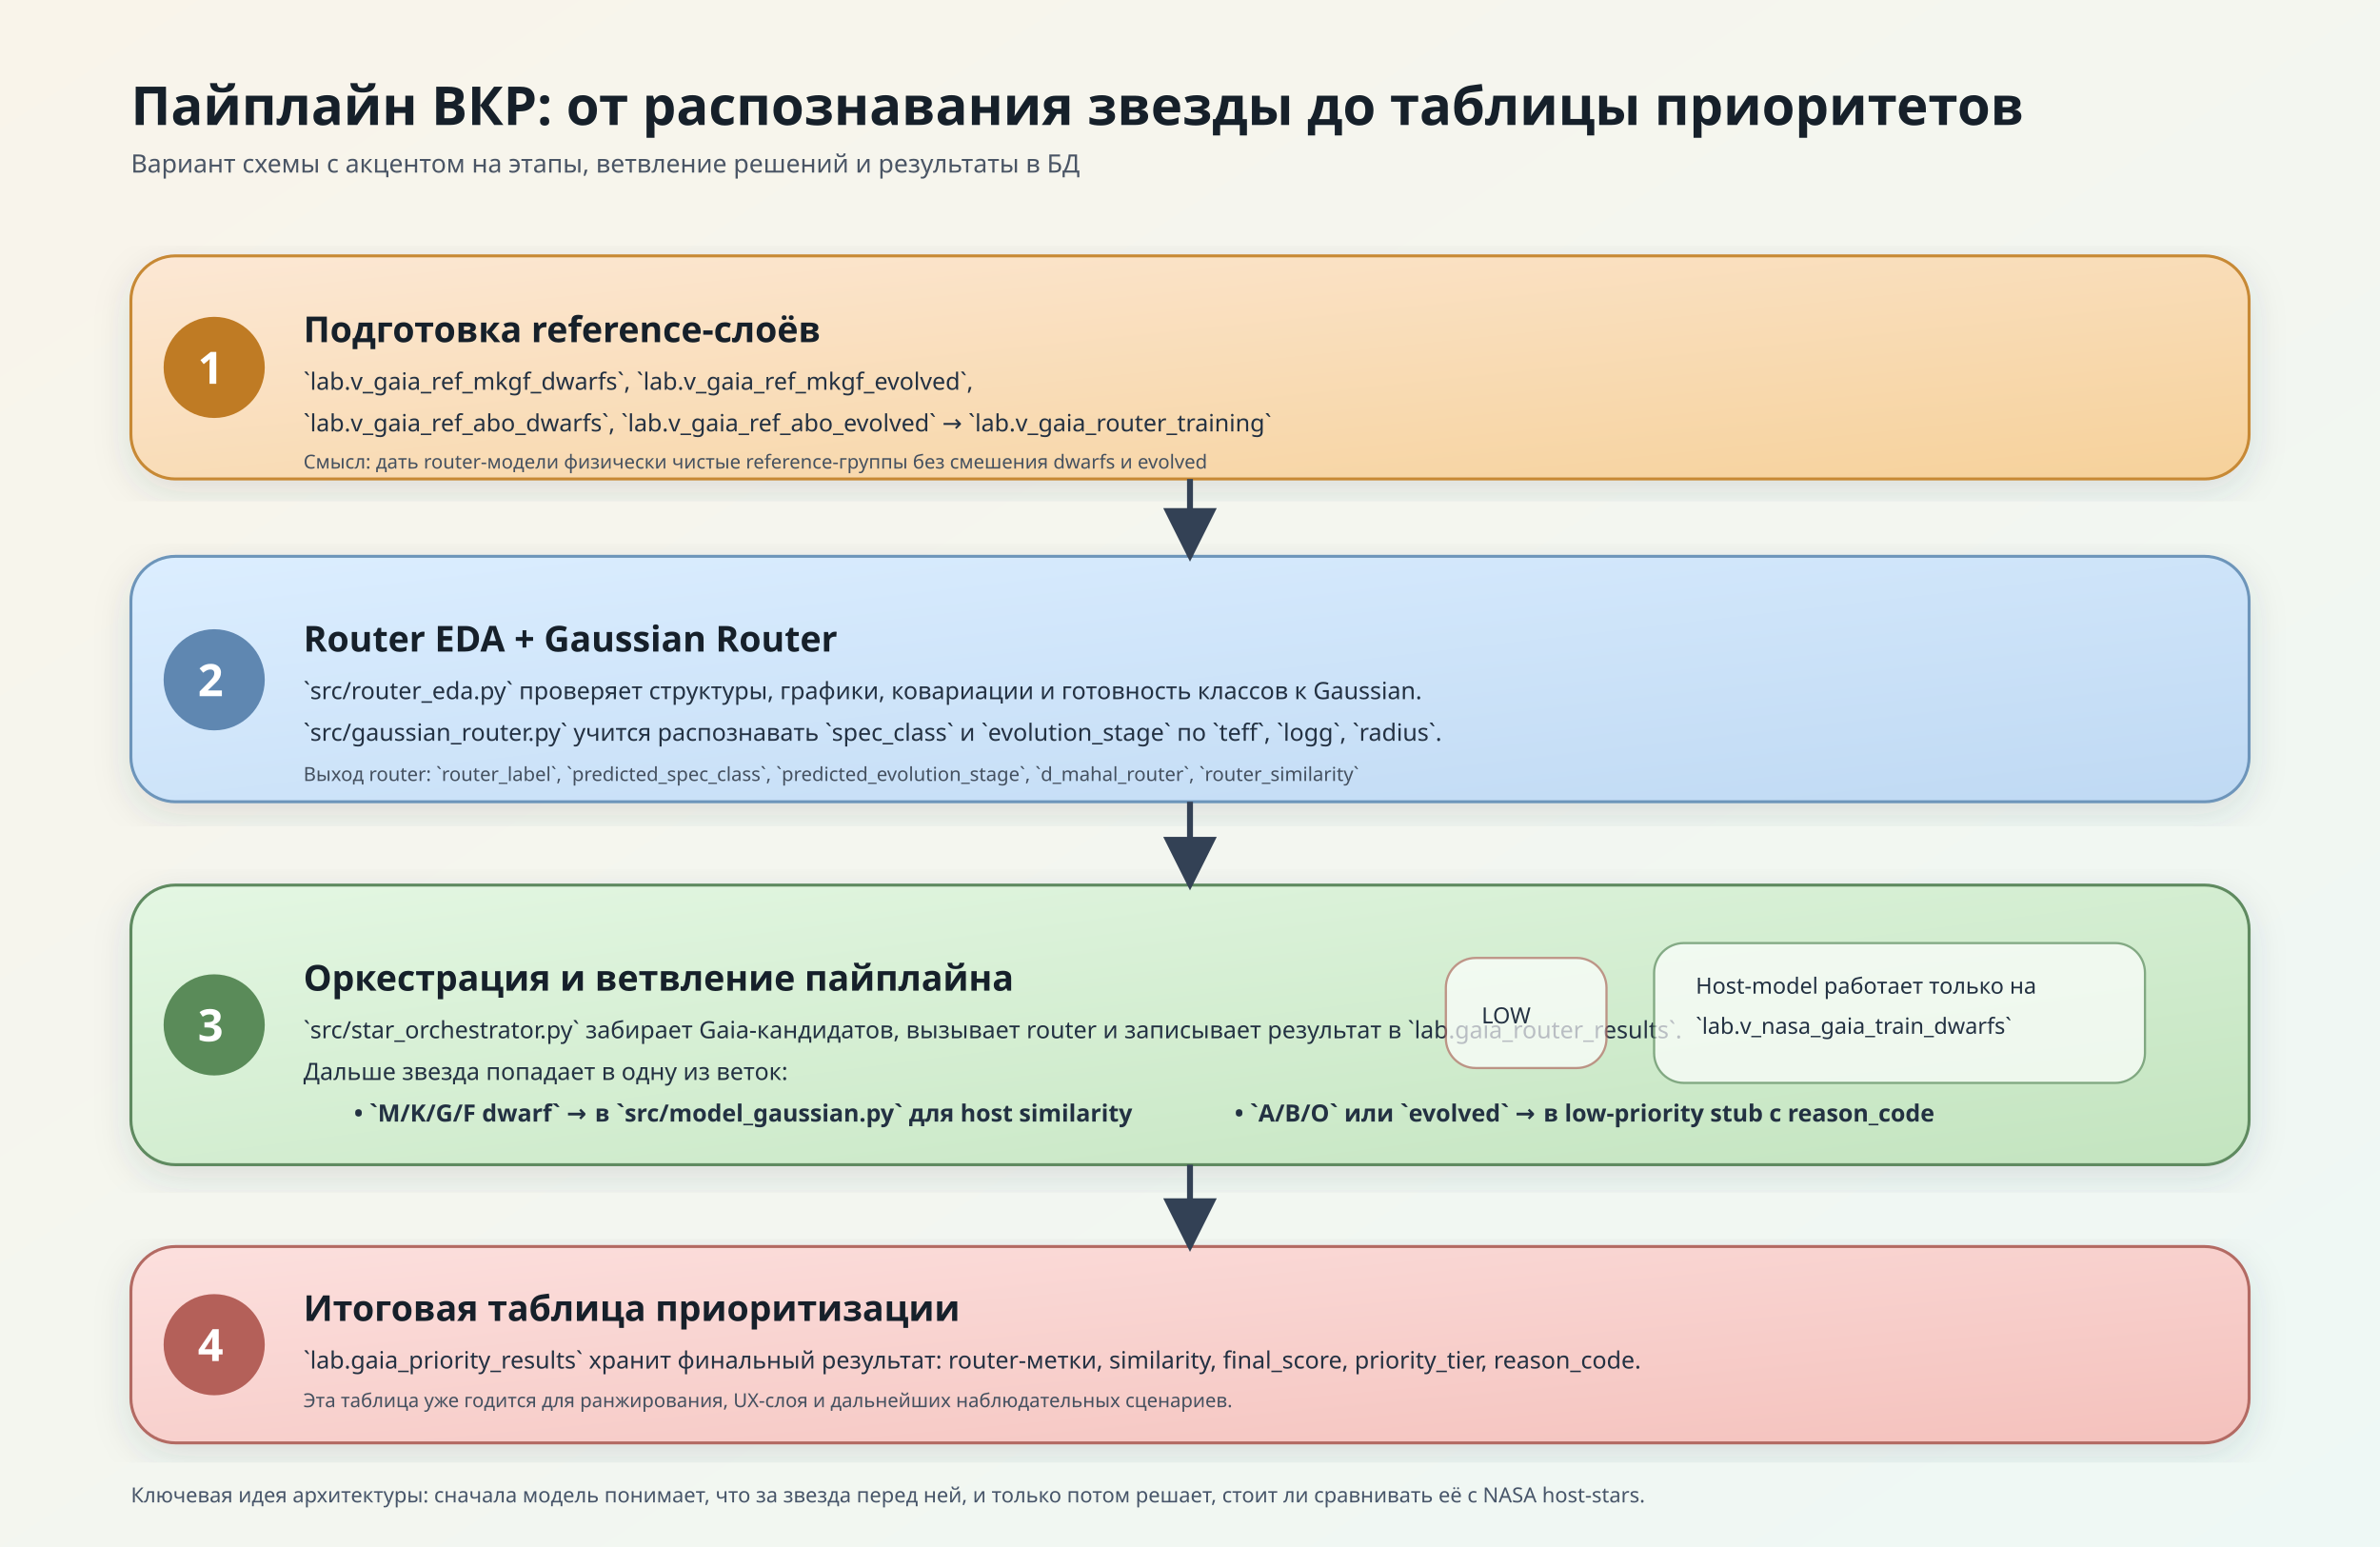
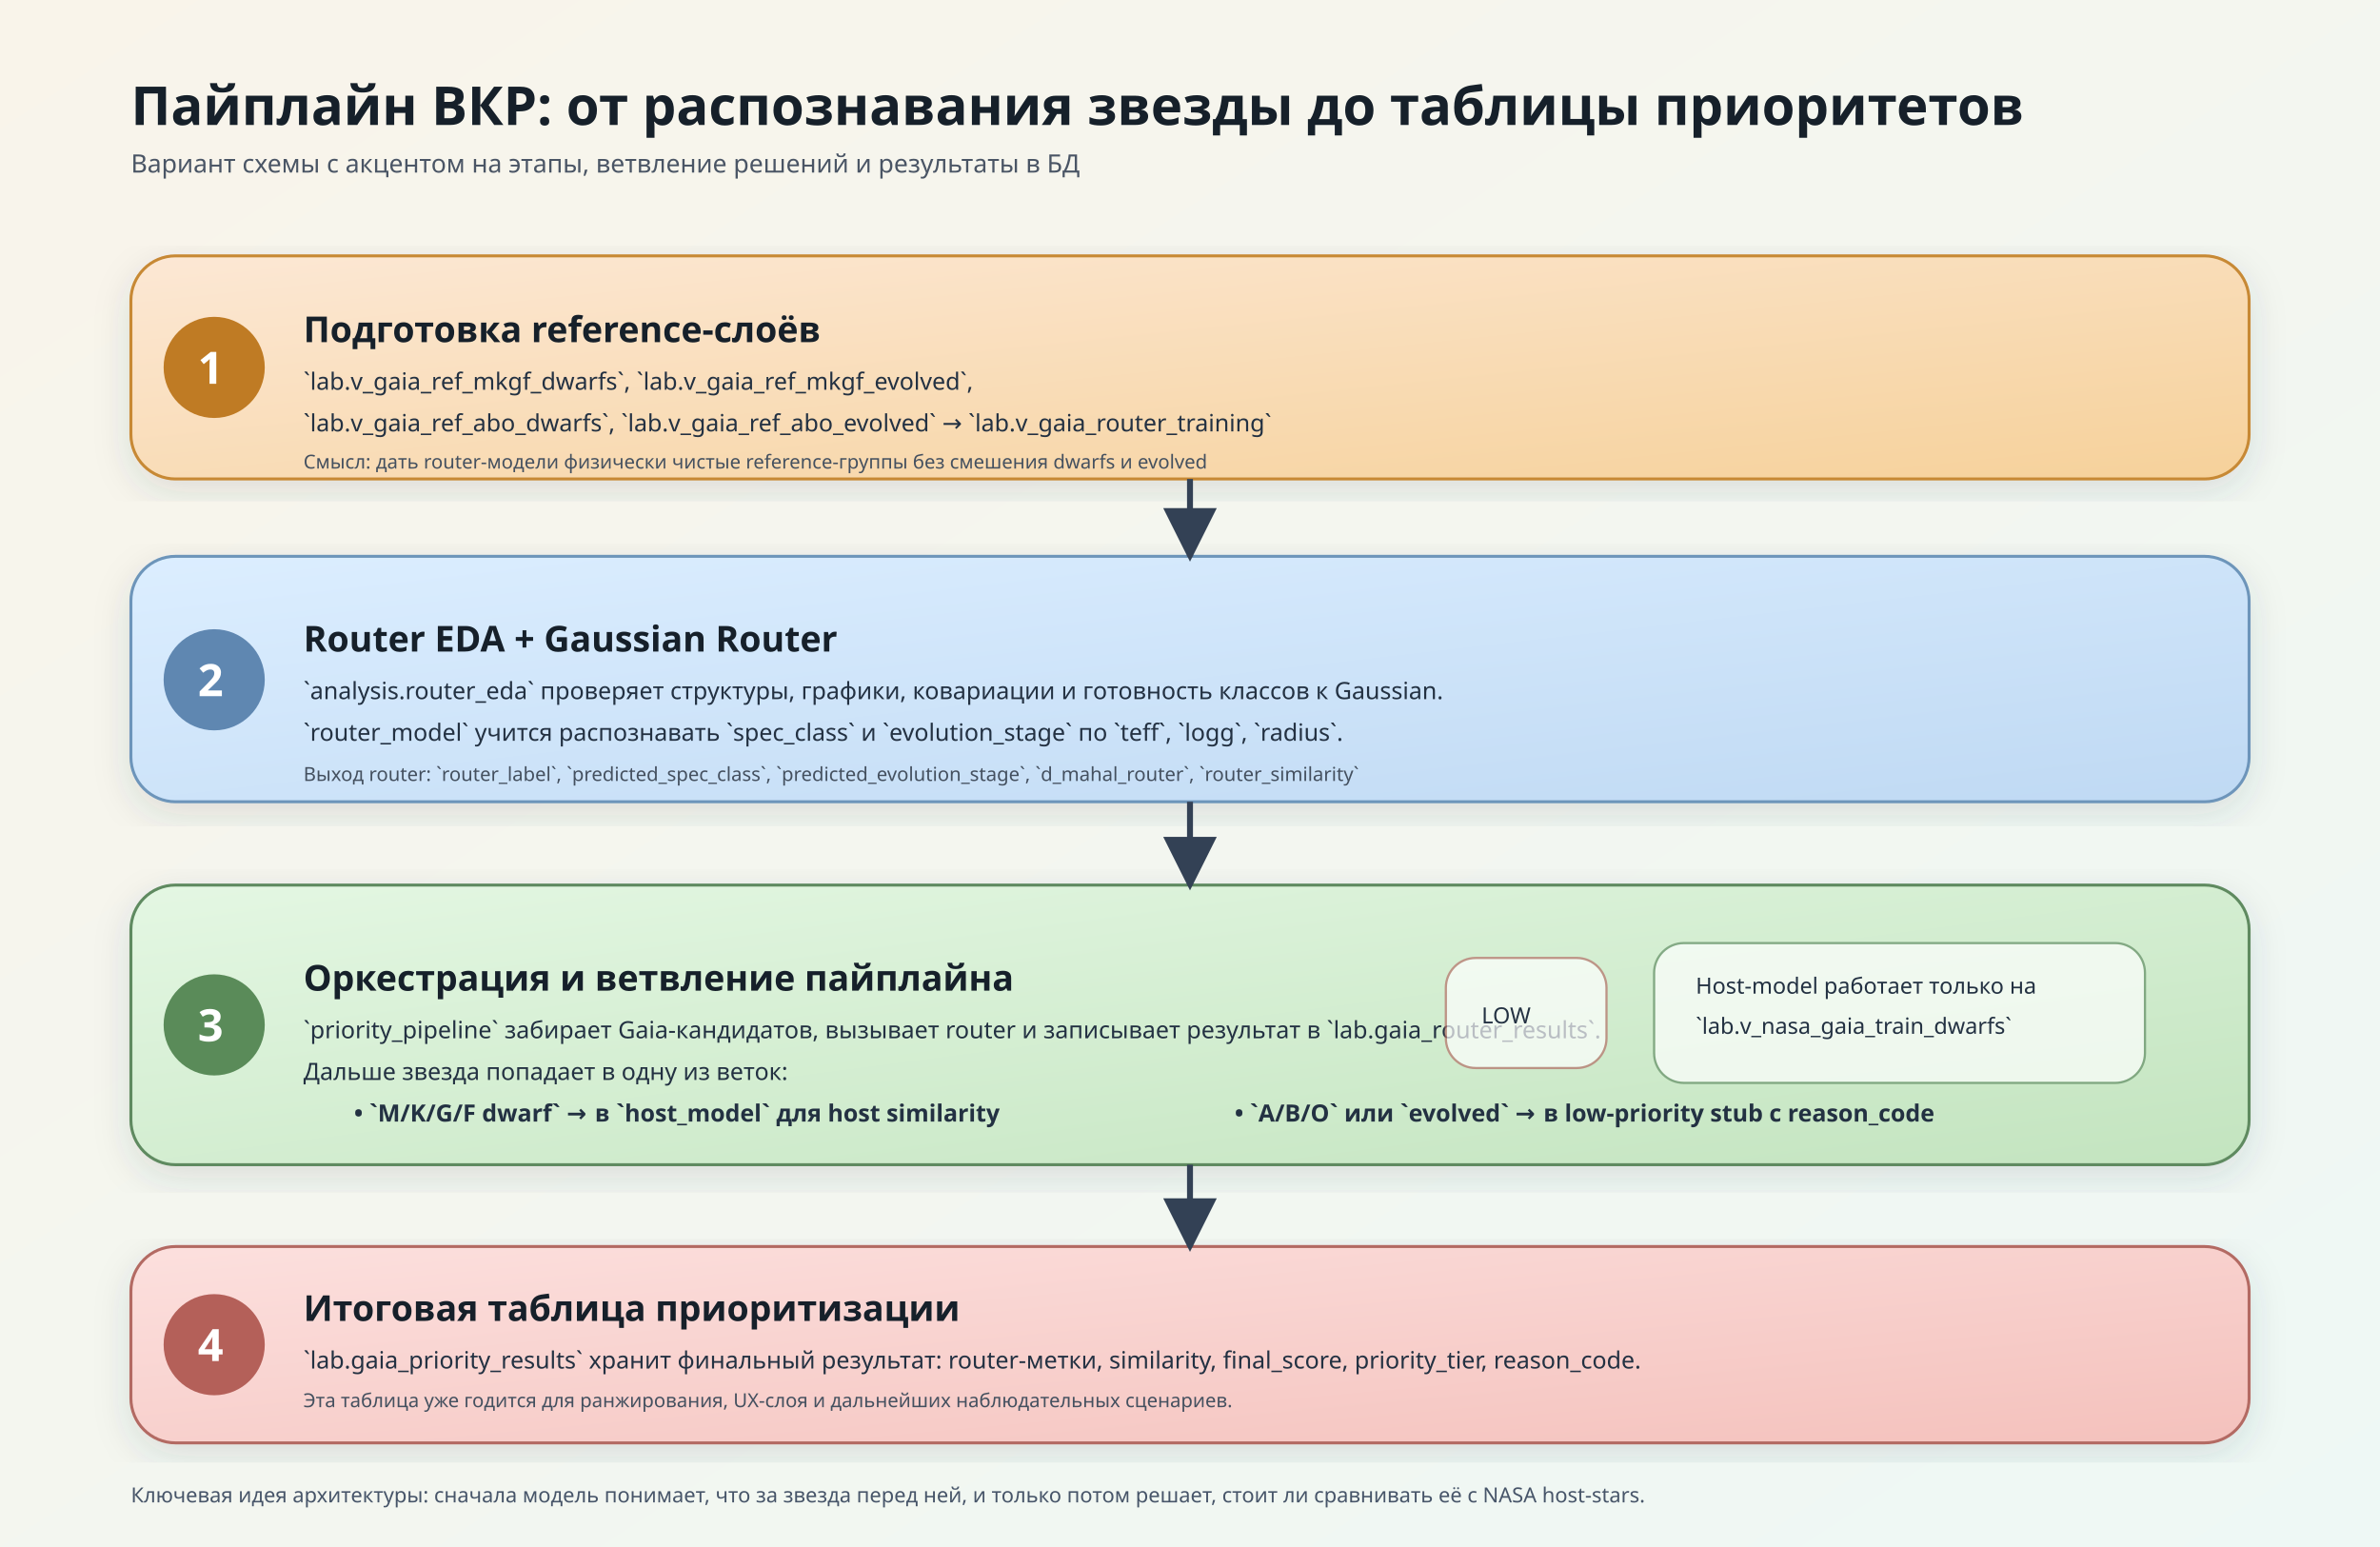
<svg xmlns="http://www.w3.org/2000/svg" width="1600" height="1040" viewBox="0 0 1600 1040" role="img" aria-labelledby="title desc">
  <defs>
    <linearGradient id="bgB" x1="0" y1="0" x2="1" y2="1">
      <stop offset="0%" stop-color="#f9f4ea" />
      <stop offset="100%" stop-color="#eef8f5" />
    </linearGradient>
    <linearGradient id="stage1" x1="0" y1="0" x2="1" y2="1">
      <stop offset="0%" stop-color="#fce8d5" />
      <stop offset="100%" stop-color="#f6d19a" />
    </linearGradient>
    <linearGradient id="stage2" x1="0" y1="0" x2="1" y2="1">
      <stop offset="0%" stop-color="#dceeff" />
      <stop offset="100%" stop-color="#bfd9f3" />
    </linearGradient>
    <linearGradient id="stage3" x1="0" y1="0" x2="1" y2="1">
      <stop offset="0%" stop-color="#e4f7e3" />
      <stop offset="100%" stop-color="#c3e4bf" />
    </linearGradient>
    <linearGradient id="stage4" x1="0" y1="0" x2="1" y2="1">
      <stop offset="0%" stop-color="#fce0de" />
      <stop offset="100%" stop-color="#f4c1bc" />
    </linearGradient>
    <filter id="shadowB" x="-10%" y="-10%" width="120%" height="120%">
      <feDropShadow dx="0" dy="8" stdDeviation="12" flood-color="#334155" flood-opacity="0.13" />
    </filter>
    <marker id="arrowB" viewBox="0 0 10 10" refX="9" refY="5" markerWidth="9" markerHeight="9" orient="auto-start-reverse">
      <path d="M 0 0 L 10 5 L 0 10 z" fill="#334155" />
    </marker>
    <style>
      .title { font: 700 36px 'Trebuchet MS', Verdana, sans-serif; fill: #16202a; }
      .subtitle { font: 400 17px 'Trebuchet MS', Verdana, sans-serif; fill: #4a5565; }
      .stage-title { font: 700 24px 'Trebuchet MS', Verdana, sans-serif; fill: #16202a; }
      .stage-text { font: 400 16px 'Trebuchet MS', Verdana, sans-serif; fill: #233142; }
      .stage-small { font: 400 13px 'Trebuchet MS', Verdana, sans-serif; fill: #44505f; }
      .step-num { font: 700 30px 'Trebuchet MS', Verdana, sans-serif; fill: #ffffff; }
      .branch { font: 700 16px 'Trebuchet MS', Verdana, sans-serif; fill: #233142; }
      .footer { font: 400 14px 'Trebuchet MS', Verdana, sans-serif; fill: #475569; }
    </style>
  </defs>
  <rect x="0" y="0" width="1600" height="1040" fill="url(#bgB)" />
  <text x="88" y="84" class="title">Пайплайн ВКР: от распознавания звезды до таблицы приоритетов</text>
  <text x="88" y="116" class="subtitle">Вариант схемы с акцентом на этапы, ветвление решений и результаты в БД</text>
  <rect x="88" y="172" width="1424" height="150" rx="30" fill="url(#stage1)" stroke="#c78934" stroke-width="2" filter="url(#shadowB)" />
  <circle cx="144" cy="247" r="34" fill="#bf7b24" />
  <text x="133" y="258" class="step-num">1</text>
  <text x="204" y="230" class="stage-title">Подготовка reference-слоёв</text>
  <text x="204" y="262" class="stage-text">`lab.v_gaia_ref_mkgf_dwarfs`, `lab.v_gaia_ref_mkgf_evolved`,</text>
  <text x="204" y="290" class="stage-text">`lab.v_gaia_ref_abo_dwarfs`, `lab.v_gaia_ref_abo_evolved` → `lab.v_gaia_router_training`</text>
  <text x="204" y="315" class="stage-small">Смысл: дать router-модели физически чистые reference-группы без смешения dwarfs и evolved</text>
  <rect x="88" y="374" width="1424" height="165" rx="30" fill="url(#stage2)" stroke="#6d95ba" stroke-width="2" filter="url(#shadowB)" />
  <circle cx="144" cy="457" r="34" fill="#5f87b1" />
  <text x="133" y="468" class="step-num">2</text>
  <text x="204" y="438" class="stage-title">Router EDA + Gaussian Router</text>
-   <text x="204" y="470" class="stage-text">`src/router_eda.py` проверяет структуры, графики, ковариации и готовность классов к Gaussian.</text>
-   <text x="204" y="498" class="stage-text">`src/gaussian_router.py` учится распознавать `spec_class` и `evolution_stage` по `teff`, `logg`, `radius`.</text>
+   <text x="204" y="470" class="stage-text">`analysis.router_eda` проверяет структуры, графики, ковариации и готовность классов к Gaussian.</text>
+   <text x="204" y="498" class="stage-text">`router_model` учится распознавать `spec_class` и `evolution_stage` по `teff`, `logg`, `radius`.</text>
  <text x="204" y="525" class="stage-small">Выход router: `router_label`, `predicted_spec_class`, `predicted_evolution_stage`, `d_mahal_router`, `router_similarity`</text>
  <rect x="88" y="595" width="1424" height="188" rx="30" fill="url(#stage3)" stroke="#5e8a60" stroke-width="2" filter="url(#shadowB)" />
  <circle cx="144" cy="689" r="34" fill="#5a8b59" />
  <text x="133" y="700" class="step-num">3</text>
  <text x="204" y="666" class="stage-title">Оркестрация и ветвление пайплайна</text>
-   <text x="204" y="698" class="stage-text">`src/star_orchestrator.py` забирает Gaia-кандидатов, вызывает router и записывает результат в `lab.gaia_router_results`.</text>
+   <text x="204" y="698" class="stage-text">`priority_pipeline` забирает Gaia-кандидатов, вызывает router и записывает результат в `lab.gaia_router_results`.</text>
  <text x="204" y="726" class="stage-text">Дальше звезда попадает в одну из веток:</text>
-   <text x="238" y="754" class="branch">• `M/K/G/F dwarf` → в `src/model_gaussian.py` для host similarity</text>
+   <text x="238" y="754" class="branch">• `M/K/G/F dwarf` → в `host_model` для host similarity</text>
  <text x="830" y="754" class="branch">• `A/B/O` или `evolved` → в low-priority stub с reason_code</text>
  <rect x="88" y="838" width="1424" height="132" rx="30" fill="url(#stage4)" stroke="#b36b64" stroke-width="2" filter="url(#shadowB)" />
  <circle cx="144" cy="904" r="34" fill="#b46059" />
  <text x="133" y="915" class="step-num">4</text>
  <text x="204" y="888" class="stage-title">Итоговая таблица приоритизации</text>
  <text x="204" y="920" class="stage-text">`lab.gaia_priority_results` хранит финальный результат: router-метки, similarity, final_score, priority_tier, reason_code.</text>
  <text x="204" y="946" class="stage-small">Эта таблица уже годится для ранжирования, UX-слоя и дальнейших наблюдательных сценариев.</text>
  <path d="M 800 322 L 800 374" fill="none" stroke="#334155" stroke-width="4" marker-end="url(#arrowB)" />
  <path d="M 800 539 L 800 595" fill="none" stroke="#334155" stroke-width="4" marker-end="url(#arrowB)" />
  <path d="M 800 783 L 800 838" fill="none" stroke="#334155" stroke-width="4" marker-end="url(#arrowB)" />
  <rect x="1112" y="634" width="330" height="94" rx="20" fill="#ffffff" opacity="0.68" stroke="#5e8a60" stroke-width="1.5" />
  <text x="1140" y="668" class="stage-text" style="font-size:15px;">Host-model работает только на</text>
  <text x="1140" y="695" class="stage-text" style="font-size:15px;">`lab.v_nasa_gaia_train_dwarfs`</text>
  <rect x="972" y="644" width="108" height="74" rx="20" fill="#ffffff" opacity="0.68" stroke="#b36b64" stroke-width="1.5" />
  <text x="996" y="688" class="stage-text" style="font-size:15px;">LOW</text>
  <text x="88" y="1010" class="footer">Ключевая идея архитектуры: сначала модель понимает, что за звезда перед ней, и только потом решает, стоит ли сравнивать её с NASA host-stars.</text>
</svg>
